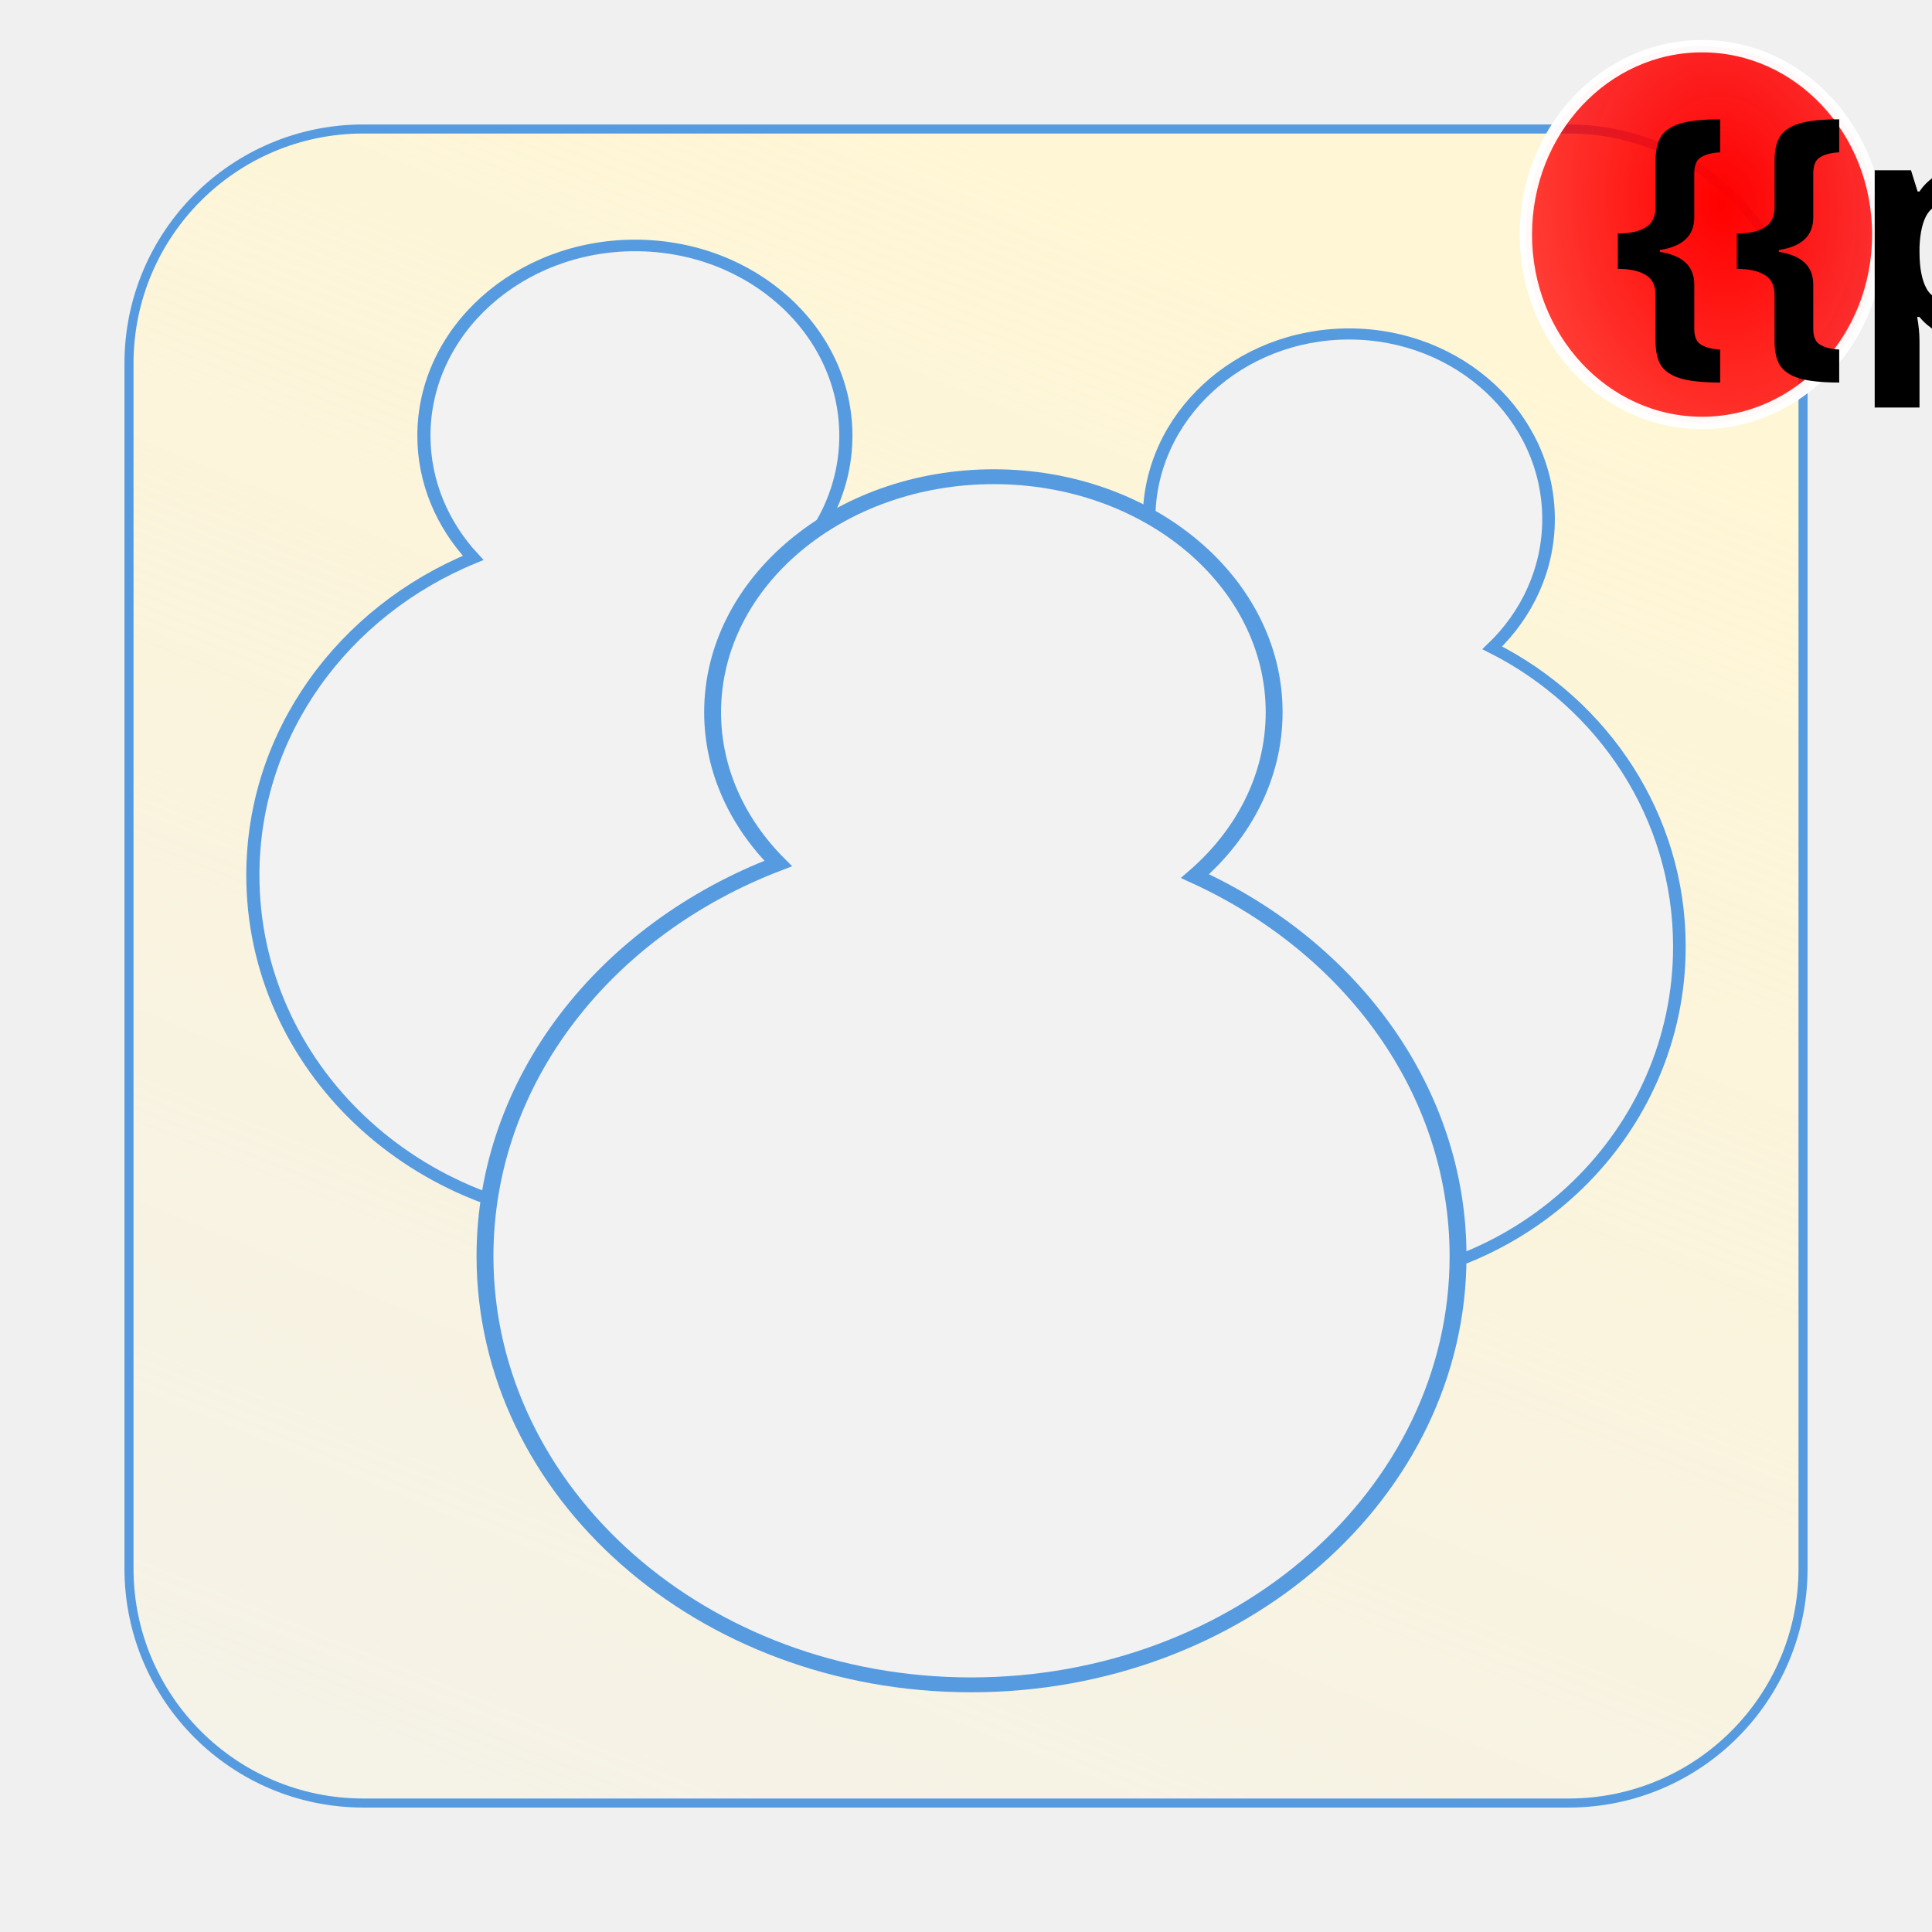
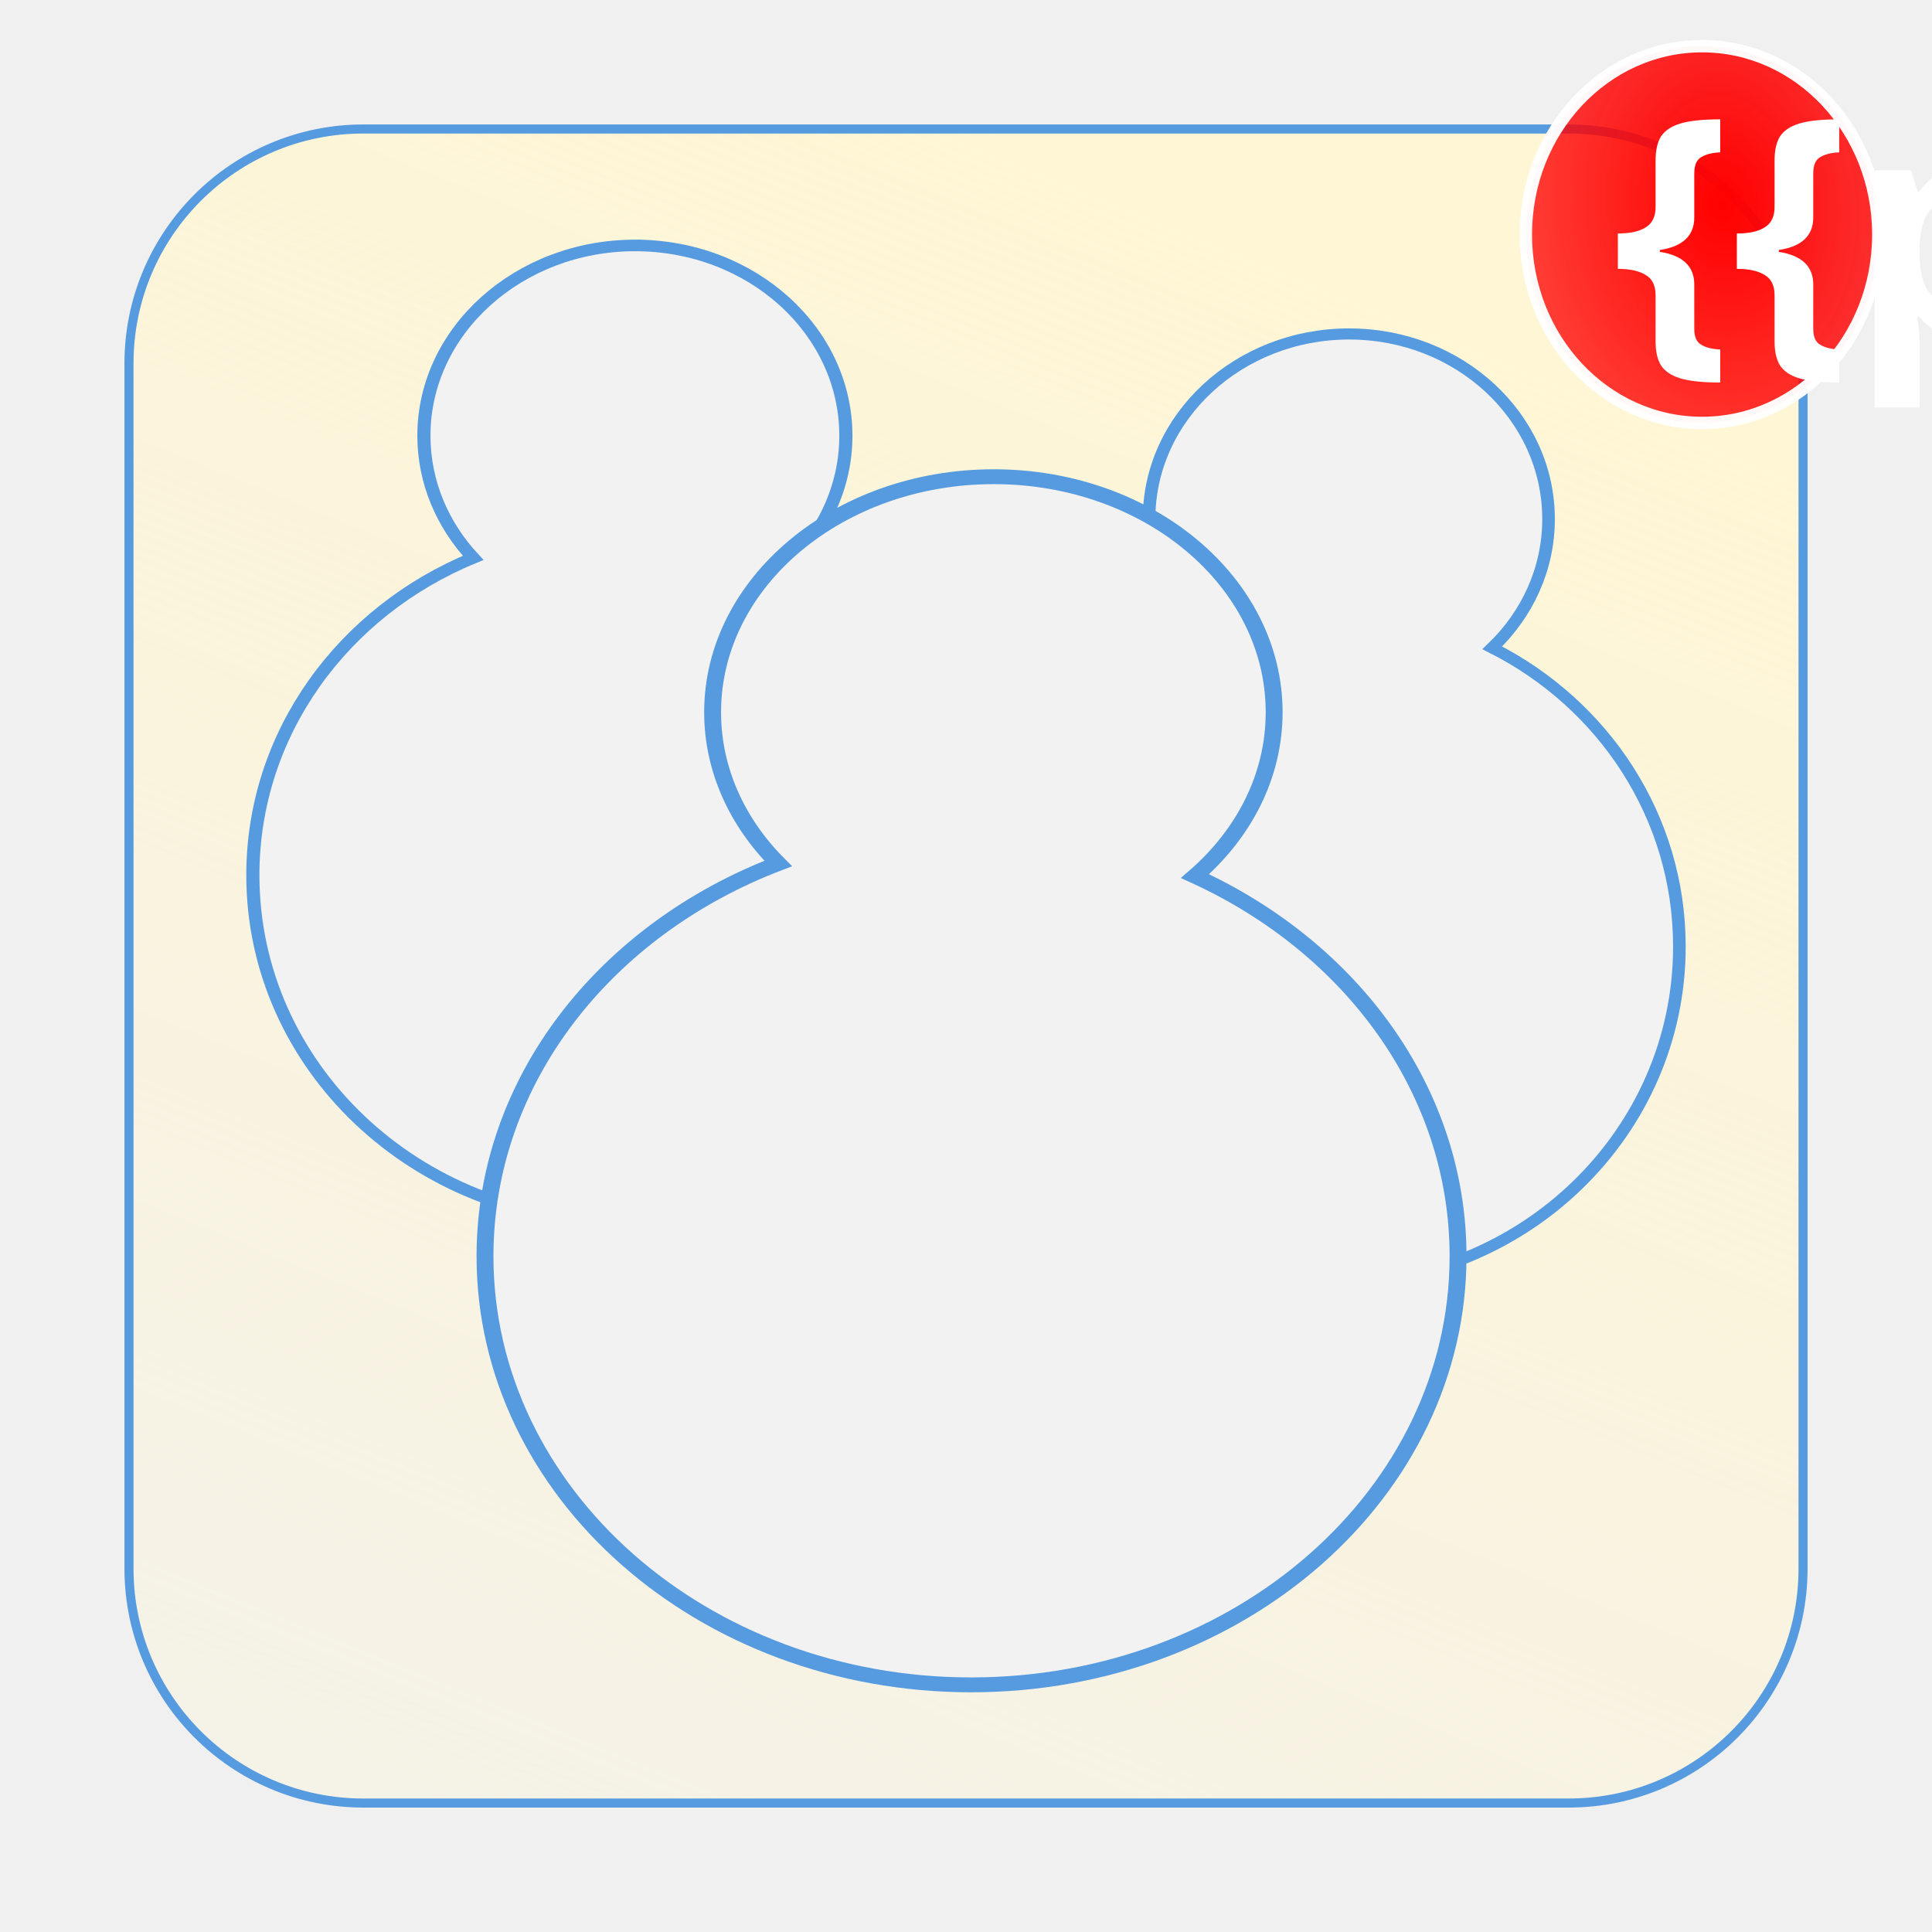
<svg xmlns="http://www.w3.org/2000/svg" xmlns:xlink="http://www.w3.org/1999/xlink" width="64px" height="64px" id="svg2985" version="1.1">
  <defs id="defs2987">
    <linearGradient id="linearGradient3894">
      <stop style="stop-color:#ff0000;stop-opacity:1;" offset="0" id="stop3896" />
      <stop style="stop-color:#ff0000;stop-opacity:0;" offset="1" id="stop3898" />
    </linearGradient>
    <linearGradient id="linearGradient3886">
      <stop style="stop-color:#fff6d5;stop-opacity:1;" offset="0" id="stop3888" />
      <stop style="stop-color:#fff6d5;stop-opacity:0;" offset="1" id="stop3890" />
    </linearGradient>
    <linearGradient id="linearGradient3854">
      <stop style="stop-color:#490080;stop-opacity:1;" offset="0" id="stop3856" />
      <stop id="stop3870" offset="0.5" style="stop-color:#64a29b;stop-opacity:1;" />
      <stop style="stop-color:#c8c4b7;stop-opacity:1" offset="1" id="stop3858" />
    </linearGradient>
    <linearGradient xlink:href="#linearGradient3886" id="linearGradient3892" x1="37.608" y1="5.82" x2="4.5" y2="87.143" gradientUnits="userSpaceOnUse" />
    <radialGradient xlink:href="#linearGradient3894" id="radialGradient3900" cx="52.394" cy="0.339" fx="52.394" fy="0.339" r="10.35" gradientTransform="matrix(4.369549,-0.3918944,0.5354617,5.909484,-169.4241,21.66578)" gradientUnits="userSpaceOnUse" />
  </defs>
  <g id="layer1">
    <text xml:space="preserve" style="font-size:40px;font-style:normal;font-weight:normal;line-height:125%;letter-spacing:0px;word-spacing:0px;fill:#000000;fill-opacity:1;stroke:none;font-family:Sans" x="29.455" y="47.091" id="text3766">
      <tspan id="tspan3768" x="29.455" y="47.091" />
    </text>
    <rect style="fill:url(#linearGradient3892);fill-opacity:1;stroke:#569be0;stroke-width:0.3;stroke-miterlimit:4;stroke-opacity:1;stroke-dasharray:none" id="rect3038" width="55.455" height="55.455" x="4.273" y="4.273" ry="7.766" />
    <g id="g3814" transform="matrix(0.7989702,0,0,0.7032759,8.066938,6.457008)" style="fill:#f2f2f2">
      <path id="path3775-4-1" d="m 16.238,2.379 c -4.829,0 -8.759,4.014 -8.759,8.962 0,2.19 0.769,4.199 2.043,5.756 -5.376,2.507 -9.135,8.244 -9.135,14.945 0,9.004 6.771,16.308 15.147,16.308 8.376,0 15.17,-7.304 15.17,-16.308 0,-6.3 -3.33,-11.75 -8.196,-14.465 1.526,-1.613 2.466,-3.812 2.466,-6.235 0,-4.948 -3.906,-8.962 -8.736,-8.962 z" style="fill:#f2f2f2;fill-opacity:1;stroke:#569be0;stroke-width:0.545;stroke-miterlimit:4;stroke-opacity:1;stroke-dasharray:none" />
      <path id="path3775-4" d="m 45.838,6.549 c -4.572,0 -8.293,3.904 -8.293,8.718 0,2.13 0.728,4.085 1.934,5.599 -5.089,2.439 -8.648,8.02 -8.648,14.538 0,8.759 6.41,15.864 14.34,15.864 7.93,0 14.362,-7.105 14.362,-15.864 0,-6.128 -3.153,-11.431 -7.759,-14.071 1.445,-1.569 2.334,-3.708 2.334,-6.066 0,-4.814 -3.698,-8.718 -8.27,-8.718 z" style="fill:#f2f2f2;fill-opacity:1;stroke:#569be0;stroke-width:0.523;stroke-miterlimit:4;stroke-opacity:1;stroke-dasharray:none" />
      <path id="path3775" d="m 31.105,13.273 c -6.427,0 -11.656,4.968 -11.656,11.094 0,2.711 1.024,5.198 2.719,7.125 -7.154,3.103 -12.156,10.205 -12.156,18.5 0,11.146 9.01,20.188 20.156,20.188 11.146,0 20.188,-9.041 20.188,-20.188 0,-7.798 -4.432,-14.546 -10.906,-17.906 2.031,-1.997 3.281,-4.719 3.281,-7.719 0,-6.125 -5.198,-11.094 -11.625,-11.094 z" style="fill:#f2f2f2;fill-opacity:1;stroke:#569be0;stroke-width:0.7;stroke-miterlimit:4;stroke-opacity:1;stroke-dasharray:none" />
    </g>
    <path style="fill:url(#radialGradient3900);fill-opacity:1;stroke:#ffffff;stroke-width:0.7;stroke-miterlimit:4;stroke-opacity:0.968;stroke-dasharray:none" id="path3028" d="m 68.545,4.818 a 10,10.636 0 1 1 -20,0 10,10.636 0 1 1 20,0 z" transform="matrix(0.5837325,0,0,0.5867426,22.20885,4.942974)" />
    <text xml:space="preserve" style="font-size:10px;font-style:normal;font-weight:normal;line-height:125%;letter-spacing:0px;word-spacing:0px;fill:#000000;fill-opacity:1;stroke:none;font-family:Sans" x="53.436" y="11.094" id="text3902">
-       <tspan id="tspan3904" x="53.436" y="11.094" style="font-style:normal;font-variant:normal;font-weight:600;font-stretch:normal;font-family:Droid Sans Hebrew;-inkscape-font-specification:Droid Sans Hebrew Semi-Bold">{{people}}</tspan>
+       <tspan id="tspan3904" x="53.436" y="11.094" style="font-style:normal;font-variant:normal;font-weight:600;font-stretch:normal;font-family:Droid Sans Hebrew;-inkscape-font-specification:Droid Sans Hebrew Semi-Bold;fill:#ffffff">{{people}}</tspan>
    </text>
  </g>
</svg>
